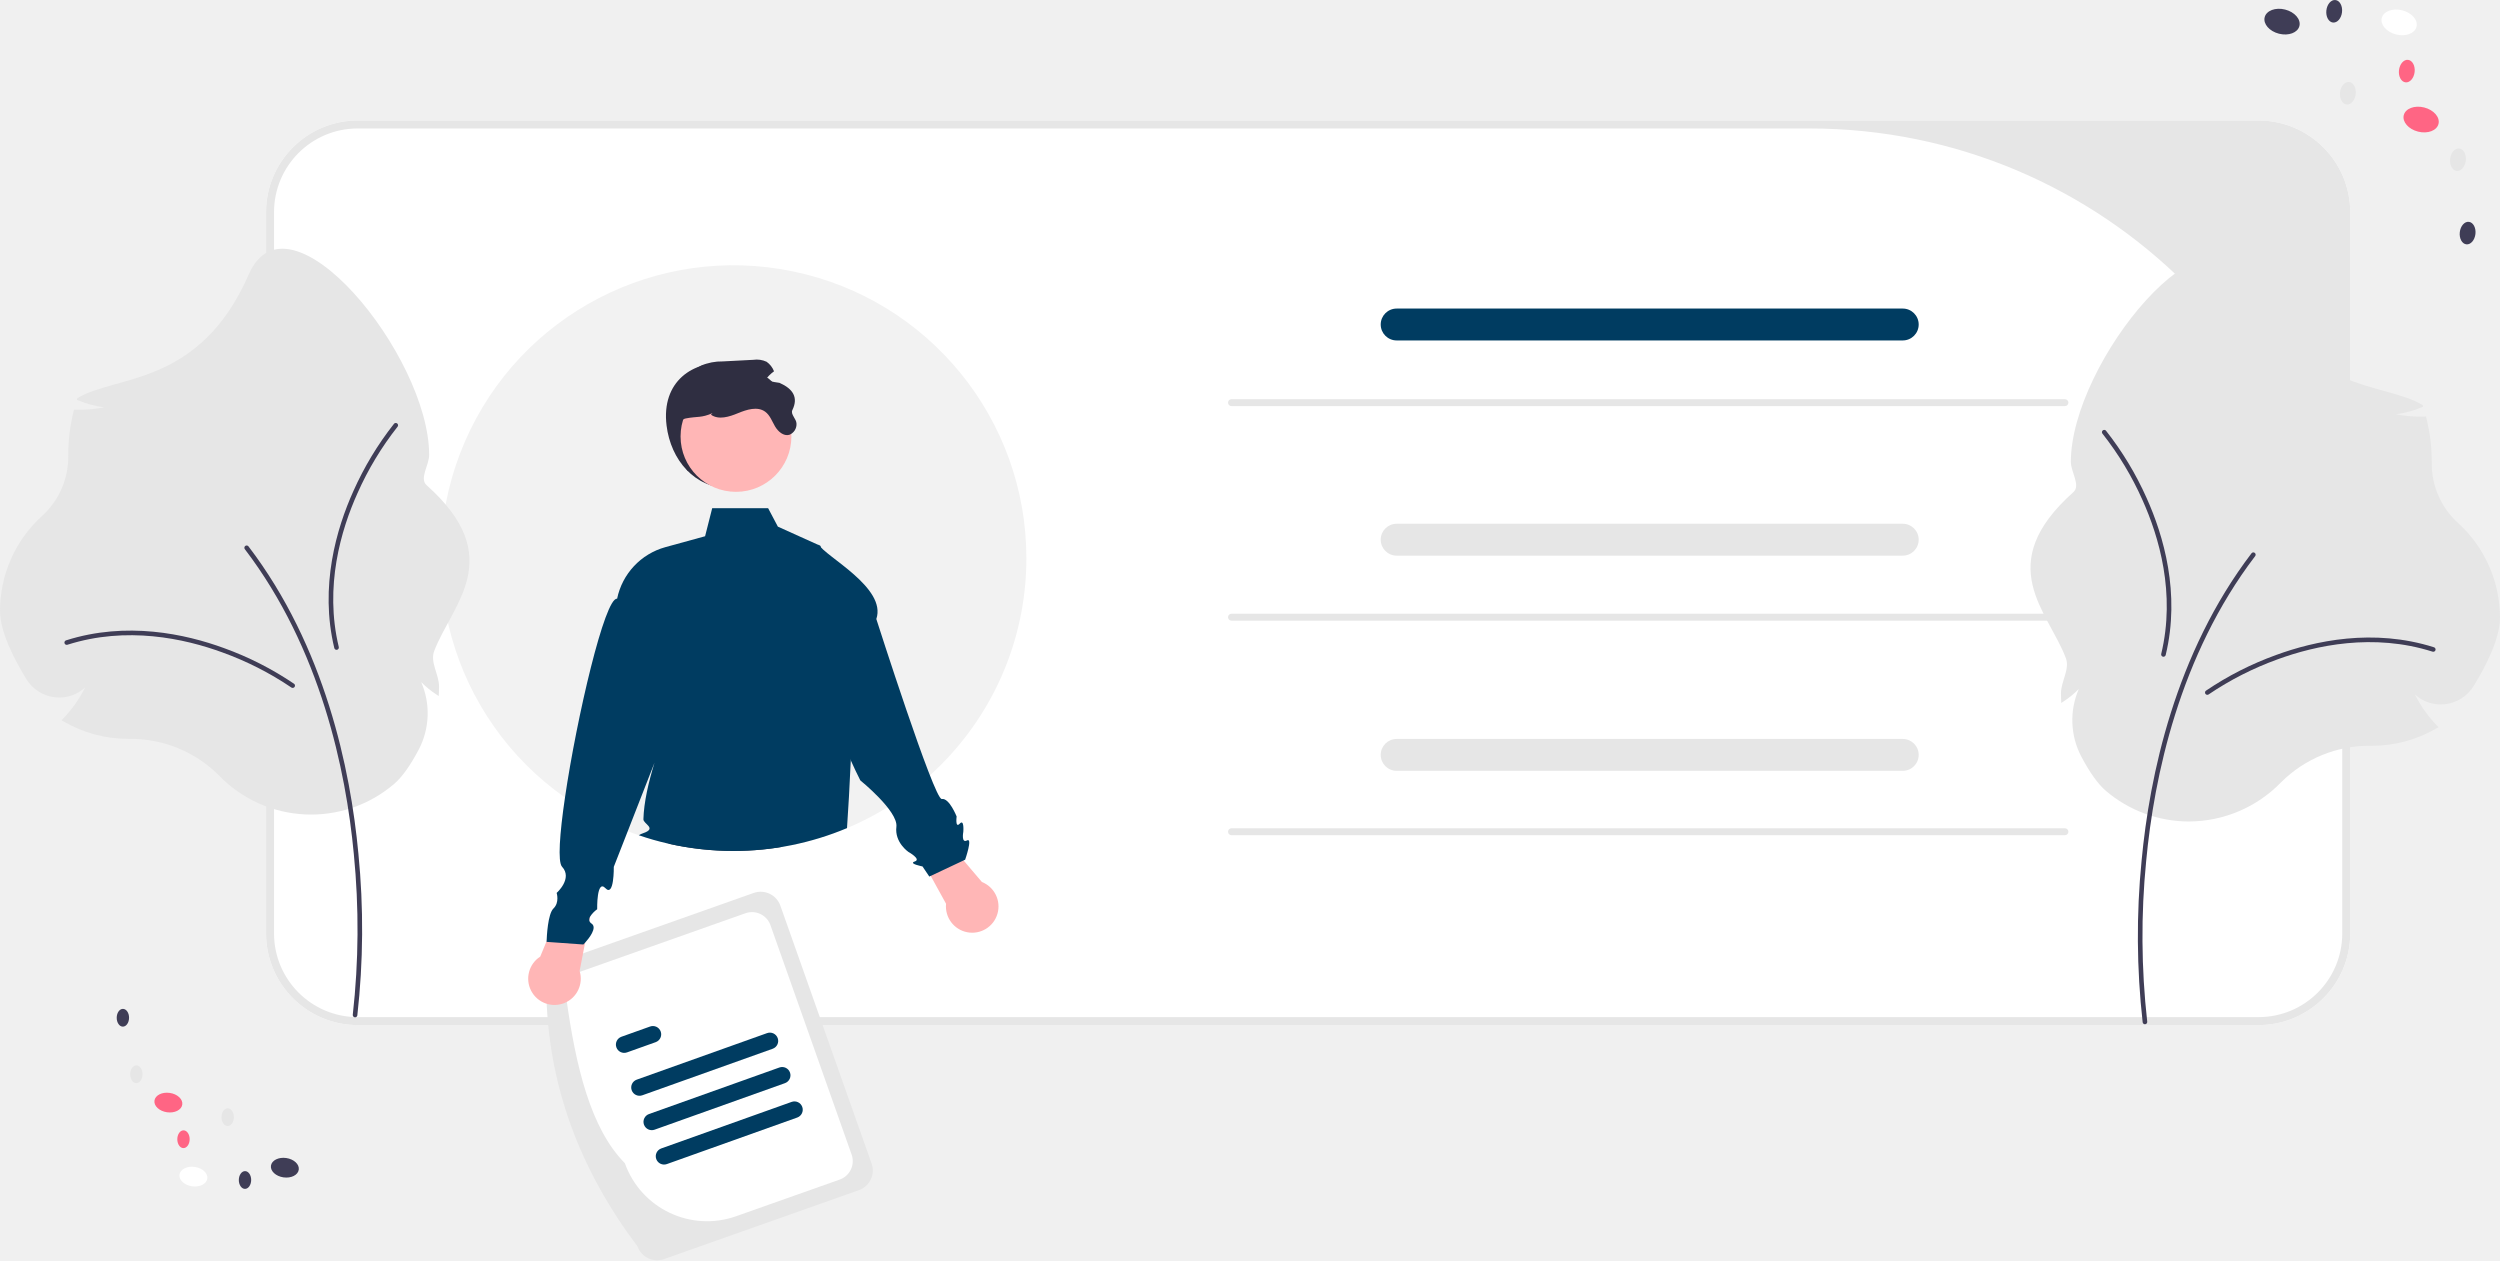
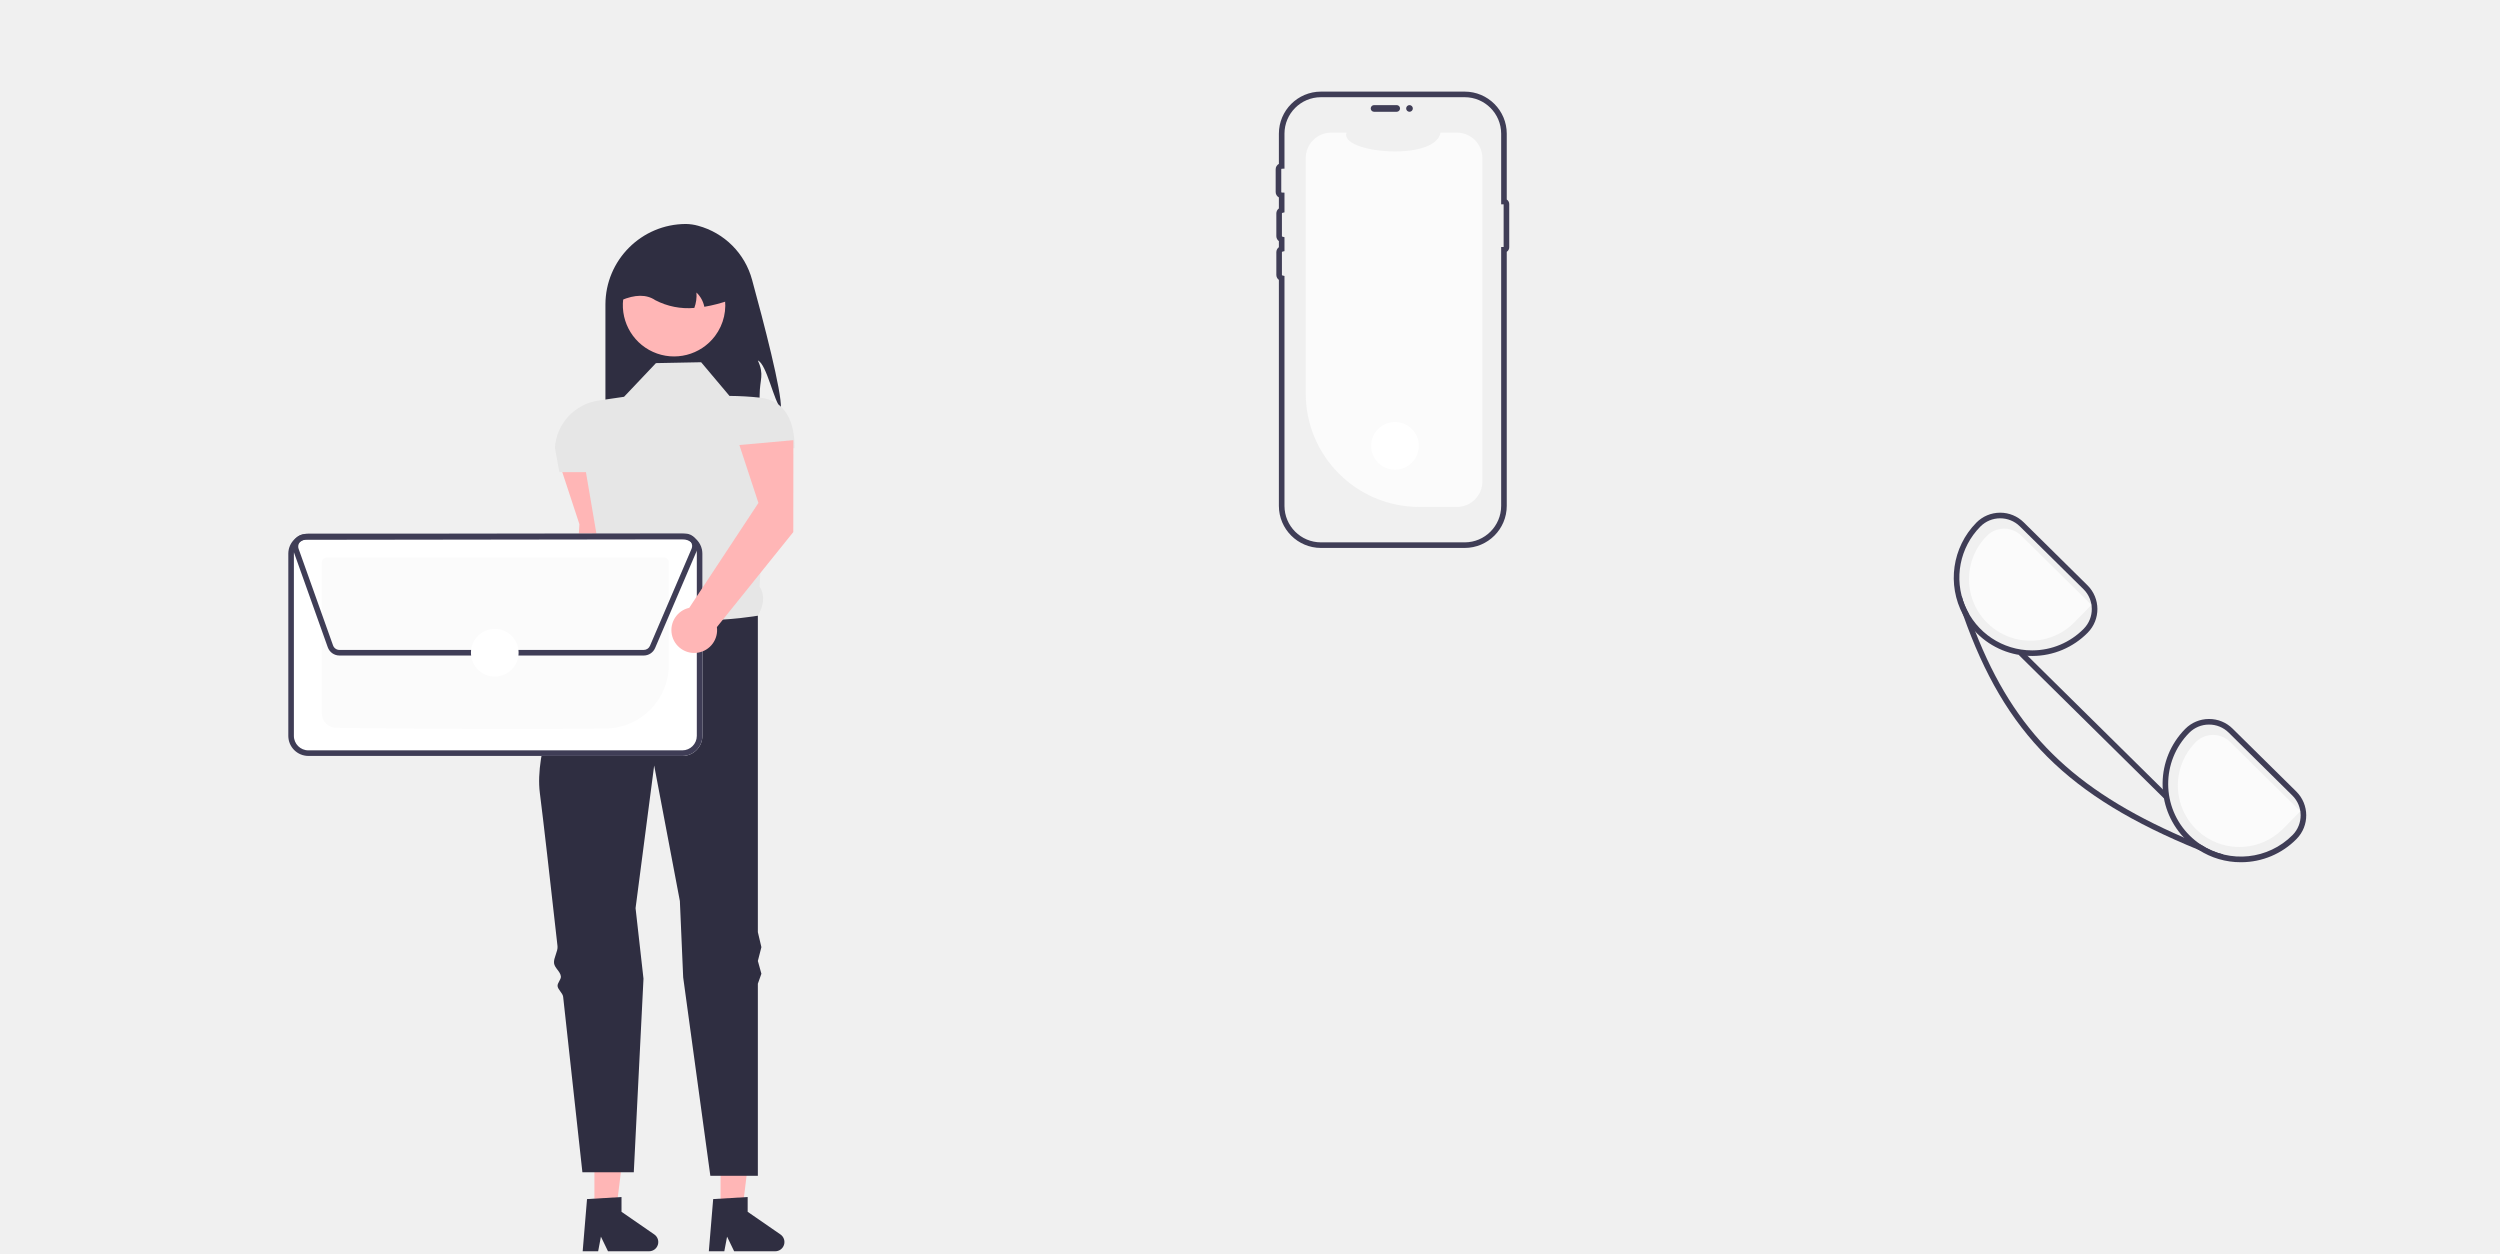
- <svg xmlns="http://www.w3.org/2000/svg" width="722.452" height="364.196" viewBox="0 0 722.452 364.196" role="img" artist="Katerina Limpitsouni" source="https://undraw.co/">
-   <path d="M891.457,564.133H342.148a26.516,26.516,0,0,1-26.487-26.487V329.208a26.517,26.517,0,0,1,26.487-26.487h549.309a26.517,26.517,0,0,1,26.487,26.487V537.646A26.516,26.516,0,0,1,891.457,564.133Z" transform="translate(-238.774 -267.9018)" fill="#fff" />
-   <path d="M891.457,564.133H342.148a26.516,26.516,0,0,1-26.487-26.487V329.208a26.517,26.517,0,0,1,26.487-26.487h549.309a26.517,26.517,0,0,1,26.487,26.487V537.646A26.516,26.516,0,0,1,891.457,564.133ZM342.148,305.025a24.183,24.183,0,0,0-24.183,24.183V537.646a24.183,24.183,0,0,0,24.183,24.183h549.309a24.183,24.183,0,0,0,24.183-24.183V459.054A154.029,154.029,0,0,0,761.612,305.025Z" transform="translate(-238.774 -267.9018)" fill="#e6e6e6" />
-   <ellipse cx="294.666" cy="607.921" rx="2.825" ry="4.061" transform="translate(-588.1214 544.0862) rotate(-81.72174)" fill="#fff" />
-   <ellipse cx="321.092" cy="605.343" rx="2.825" ry="4.061" transform="translate(-562.9488 568.0293) rotate(-81.72174)" fill="#3f3d56" />
-   <ellipse cx="287.43" cy="586.528" rx="2.825" ry="4.061" transform="translate(-573.1449 518.6121) rotate(-81.72174)" fill="#ff6584" />
-   <ellipse cx="278.18" cy="578.336" rx="2.567" ry="1.785" transform="translate(-541.0162 584.2334) rotate(-89.56675)" fill="#e6e6e6" />
-   <ellipse cx="274.286" cy="562.013" rx="2.567" ry="1.785" transform="translate(-528.5589 564.1406) rotate(-89.56675)" fill="#3f3d56" />
-   <ellipse cx="304.567" cy="590.74" rx="2.567" ry="1.785" transform="translate(-527.2322 622.9296) rotate(-89.56675)" fill="#e6e6e6" />
-   <ellipse cx="291.797" cy="597.115" rx="2.567" ry="1.785" transform="translate(-546.2814 616.4876) rotate(-89.56675)" fill="#ff6584" />
-   <ellipse cx="309.574" cy="608.9" rx="2.567" ry="1.785" transform="translate(-540.4235 645.9587) rotate(-89.56675)" fill="#3f3d56" />
-   <ellipse cx="932.083" cy="274.371" rx="3.601" ry="5.177" transform="translate(198.3725 842.589) rotate(-75.77932)" fill="#fff" />
-   <ellipse cx="898.239" cy="274.153" rx="3.601" ry="5.177" transform="translate(173.0543 809.6178) rotate(-75.77932)" fill="#3f3d56" />
-   <ellipse cx="938.434" cy="302.45" rx="3.601" ry="5.177" transform="translate(175.9452 869.9261) rotate(-75.77932)" fill="#ff6584" />
-   <ellipse cx="949.079" cy="314.056" rx="3.272" ry="2.276" transform="translate(292.7992 954.4889) rotate(-83.62433)" fill="#e6e6e6" />
-   <ellipse cx="951.862" cy="335.264" rx="3.272" ry="2.276" transform="matrix(0.11105, -0.99382, 0.99382, 0.11105, 274.1965, 976.1073)" fill="#3f3d56" />
-   <ellipse cx="917.262" cy="294.848" rx="3.272" ry="2.276" transform="translate(283.6044 905.7932) rotate(-83.62433)" fill="#e6e6e6" />
-   <ellipse cx="934.294" cy="288.45" rx="3.272" ry="2.276" transform="translate(305.1036 917.0317) rotate(-83.62433)" fill="#ff6584" />
-   <ellipse cx="913.311" cy="271.163" rx="3.272" ry="2.276" transform="translate(303.6309 880.8123) rotate(-83.62433)" fill="#3f3d56" />
-   <path d="M535.375,429.186a84.291,84.291,0,0,1-21.627,56.497v.012a86.56,86.56,0,0,1-6.242,6.265,83.405,83.405,0,0,1-7.025,5.7q-2.557,1.865-5.251,3.524-3.196,1.986-6.576,3.674-2.505,1.261-5.113,2.349a84.486,84.486,0,0,1-32.786,6.599,84.498,84.498,0,0,1-18.898-2.119,81.105,81.105,0,0,1-8.476-2.418c-1.071-.357-2.142-.748-3.201-1.163a83.499,83.499,0,0,1-18.138-9.731,84.618,84.618,0,1,1,133.331-69.188Z" transform="translate(-238.774 -267.9018)" fill="#f2f2f2" />
-   <path d="M788.633,366.284h-146.252a4.606,4.606,0,0,1,0-9.213h146.252a4.606,4.606,0,0,1,0,9.213Z" transform="translate(-238.774 -267.9018)" fill="#003C61" />
-   <path d="M788.633,428.47h-146.252a4.606,4.606,0,0,1,0-9.213h146.252a4.606,4.606,0,0,1,0,9.213Z" transform="translate(-238.774 -267.9018)" fill="#e6e6e6" />
-   <path d="M788.633,490.656h-146.252a4.606,4.606,0,0,1,0-9.213h146.252a4.606,4.606,0,0,1,0,9.213Z" transform="translate(-238.774 -267.9018)" fill="#e6e6e6" />
-   <path d="M422.995,628.076c-16.511-21.961-26.054-46.519-26.366-74.518a6.041,6.041,0,0,1,3.676-7.702l56.277-19.912a6.041,6.041,0,0,1,7.702,3.676l26.366,74.518a6.041,6.041,0,0,1-3.676,7.702L430.696,631.752A6.041,6.041,0,0,1,422.995,628.076Z" transform="translate(-238.774 -267.9018)" fill="#e6e6e6" />
-   <path d="M419.348,604.041c-9.93-10.04-14.181-27.948-16.951-47.907a5.658,5.658,0,0,1,3.443-7.213l48.366-17.113a5.658,5.658,0,0,1,7.213,3.443l23.463,66.311a5.658,5.658,0,0,1-3.443,7.213L451.476,619.376A25.202,25.202,0,0,1,419.348,604.041Z" transform="translate(-238.774 -267.9018)" fill="#fff" />
-   <path d="M462.066,570.973,424.39,584.421a2.4,2.4,0,1,1-1.614-4.521L460.452,566.452a2.4,2.4,0,1,1,1.614,4.521Z" transform="translate(-238.774 -267.9018)" fill="#003C61" />
-   <path d="M428.254,569.066l-8.289,2.959a2.4,2.4,0,1,1-1.614-4.521l8.289-2.959a2.4,2.4,0,1,1,1.614,4.521Z" transform="translate(-238.774 -267.9018)" fill="#003C61" />
-   <path d="M469.16,590.849l-37.676,13.448a2.4,2.4,0,0,1-1.614-4.521l37.676-13.448a2.4,2.4,0,0,1,1.614,4.521Z" transform="translate(-238.774 -267.9018)" fill="#003C61" />
-   <path d="M465.613,580.911l-37.676,13.448a2.4,2.4,0,0,1-1.614-4.521l37.676-13.448a2.4,2.4,0,1,1,1.614,4.521Z" transform="translate(-238.774 -267.9018)" fill="#003C61" />
-   <path d="M431.402,390.902c1.227,9.899,8.086,18.061,18.061,18.061a18.061,18.061,0,0,0,18.061-18.061c0-9.975-8.129-17.138-18.061-18.061C438.924,371.863,429.826,378.193,431.402,390.902Z" transform="translate(-238.774 -267.9018)" fill="#2f2e41" />
-   <path d="M465.185,512.572a85.234,85.234,0,0,1-33.327-.887C437.052,508.818,452.806,510.58,465.185,512.572Z" transform="translate(-238.774 -267.9018)" fill="#2f2e41" />
-   <path d="M394.891,544.34l8.675-20.966,6.835,3.797-4.128,21.327a7.596,7.596,0,1,1-11.383-4.159Z" transform="translate(-238.774 -267.9018)" fill="#ffb6b6" />
-   <path d="M484.636,487.606v.012c-.311,7.301-.737,14.245-1.094,19.589a84.486,84.486,0,0,1-32.786,6.599,84.498,84.498,0,0,1-18.898-2.119,81.105,81.105,0,0,1-8.476-2.418,5.229,5.229,0,0,1,1.244-.587c4.146-1.405.046-2.683.081-4.019.127-4.883,1.474-10.744,3.213-16.364L420.181,508.104l-4.031,10.295s.138,8.89-2.418,6.173c-2.568-2.718-2.384,6.08-2.384,6.08a8.011,8.011,0,0,0-2.027,2.096,1.778,1.778,0,0,0-.242,1.232v.012a1.539,1.539,0,0,0,.645.806c1.739,1.175-.76,4.284-1.866,5.516-.299.334-.495.53-.495.53l-10.629-.76v-.207c.046-1.255.334-7.865,1.981-9.443,1.808-1.739.921-4.491.921-4.491s4.721-4.18,1.555-7.577c-1.267-1.37-.702-9.489.852-19.992,3.397-23.17,11.539-57.948,15.063-57.453a19.547,19.547,0,0,1,13.946-14.902l11.481-3.155,2.05-8.096h16.168l2.81,5.32,11.781,5.32.15.069.369.161.138.438s-.012.012,0,.012l6.553,20.579C485.499,450.052,485.384,469.837,484.636,487.606Z" transform="translate(-238.774 -267.9018)" fill="#003C61" />
-   <path d="M512.168,529.073l-10.948-19.874,7.236-2.964,14.072,16.549a7.596,7.596,0,1,1-10.36,6.288Z" transform="translate(-238.774 -267.9018)" fill="#ffb6b6" />
-   <path d="M475.344,425.25c1.948,3.499,19.758,12.499,16.671,21.534,0,0,16.732,52.348,18.908,52.006s4.299,5.066,4.299,5.066-.462,3.529.896,2.063,1.032,2.378,1.032,2.378-.65,3.393,1.073,2.471-.542,5.571-.542,5.571L507.326,521.213l-1.968-2.929s-4.205-.801-2.226-1.435-1.861-2.769-1.861-2.769-4.016-2.73-3.457-7.25-10.423-13.408-10.423-13.408c-7.55-14.906-11.68-30.21-11.666-45.997Z" transform="translate(-238.774 -267.9018)" fill="#003C61" />
-   <circle cx="212.685" cy="126.118" r="16.015" fill="#ffb6b6" />
-   <path d="M434.875,395.765c.507,3.48,3.473,8.336,2.779,8.336s-5.633-14.347-.695-15.282c3.582-.679,4.383-.083,7.731-1.535l-.472.445c2.216,1.612,5.3.618,7.829-.431,2.535-1.042,5.613-2.035,7.836-.431,1.396,1.007,1.987,2.758,2.855,4.244.868,1.493,2.473,2.904,4.126,2.445a3.266,3.266,0,0,0,2.084-3.23c-.007-1.375-1.798-2.684-1.195-3.918,1.787-3.657.18-6.149-3.716-7.87q-2.126-.323-4.251-.66a12.057,12.057,0,0,1,2.667-2.681,6.095,6.095,0,0,0-2.153-2.758,6.76,6.76,0,0,0-3.848-.556q-4.397.229-8.787.458a15.5,15.5,0,0,0-6.349,1.236c-2.417,1.243-4.001,3.668-5.154,6.134C433.576,385.255,433.986,389.715,434.875,395.765Z" transform="translate(-238.774 -267.9018)" fill="#2f2e41" />
-   <path d="M835.501,385.26H594.65a1,1,0,0,1,0-2H835.501a1,1,0,0,1,0,2Z" transform="translate(-238.774 -267.9018)" fill="#e6e6e6" />
-   <path d="M835.501,447.26H594.65a1,1,0,0,1,0-2H835.501a1,1,0,0,1,0,2Z" transform="translate(-238.774 -267.9018)" fill="#e6e6e6" />
-   <path d="M835.501,509.26H594.65a1,1,0,0,1,0-2H835.501a1,1,0,0,1,0,2Z" transform="translate(-238.774 -267.9018)" fill="#e6e6e6" />
-   <path d="M871.35,505.296a36.998,36.998,0,0,1-24.046-8.879c-2.235-1.914-4.617-5.24-7.079-9.887a22.611,22.611,0,0,1-.717-19.52,25.945,25.945,0,0,1-4.285,3.514l-.783.521-.045-.939c-.03-.611-.045-1.22-.045-1.81,0-3.476,2.629-7.004,1.417-10.217-5.111-13.542-21.32-27.001,2.172-47.96,2.173-1.939-.73-5.815-.73-8.749,0-28.748,40.63-78.482,52.146-52.136,14.201,32.492,38.669,29.017,49.508,35.728l.157.475-.463.187a27.945,27.945,0,0,1-7.425,1.975,35.407,35.407,0,0,0,8.279.694l.431-.015.105.419a52.374,52.374,0,0,1,1.555,12.674l-.002.462a23.093,23.093,0,0,0,7.628,17.219A37.084,37.084,0,0,1,961.226,446.416c0,6.094-4.142,14.094-7.617,19.732a11.158,11.158,0,0,1-8.191,5.247,10.897,10.897,0,0,1-8.794-2.841,36.036,36.036,0,0,0,6.355,8.997l.474.489-.589.343a36.971,36.971,0,0,1-18.638,5.033l-.383-.001a36.091,36.091,0,0,0-25.891,10.568A37.279,37.279,0,0,1,871.35,505.296Z" transform="translate(-238.774 -267.9018)" fill="#e6e6e6" />
-   <path d="M858.62,563.89a.665.665,0,0,1-.658-.572,222.787,222.787,0,0,1-.31-46.711c2.297-24.512,9.672-59.817,31.766-88.813a.665.665,0,1,1,1.059.807c-21.903,28.745-29.219,63.792-31.5,88.131a221.28,221.28,0,0,0,.303,46.399.666.666,0,0,1-.66.759Z" transform="translate(-238.774 -267.9018)" fill="#3f3d56" />
-   <path d="M876.65,468.695a.665.665,0,0,1-.392-1.204,91.709,91.709,0,0,1,20.246-10.306c11.17-4.089,28.156-7.797,45.643-2.231a.665.665,0,1,1-.404,1.268c-17.128-5.451-33.807-1.805-44.782,2.213a90.203,90.203,0,0,0-19.921,10.133A.663.663,0,0,1,876.65,468.695Z" transform="translate(-238.774 -267.9018)" fill="#3f3d56" />
-   <path d="M846.196,392.845a.665.665,0,0,1,1.172-.477,91.71,91.71,0,0,1,11.738,19.451c4.883,10.847,9.804,27.522,5.513,45.364a.665.665,0,1,1-1.294-.311c4.203-17.477-.634-33.849-5.432-44.506A90.203,90.203,0,0,0,846.351,393.225.663.663,0,0,1,846.196,392.845Z" transform="translate(-238.774 -267.9018)" fill="#3f3d56" />
-   <path d="M302.048,491.984A36.091,36.091,0,0,0,276.157,481.416l-.383.001A36.971,36.971,0,0,1,257.136,476.384l-.589-.343.474-.489a36.036,36.036,0,0,0,6.355-8.997,10.897,10.897,0,0,1-8.794,2.841,11.158,11.158,0,0,1-8.191-5.247c-3.475-5.638-7.617-13.638-7.617-19.732a37.084,37.084,0,0,1,12.099-27.364,23.093,23.093,0,0,0,7.628-17.219l-.002-.462a52.374,52.374,0,0,1,1.555-12.674l.105-.419.431.015a35.406,35.406,0,0,0,8.279-.694,27.945,27.945,0,0,1-7.425-1.975l-.463-.187.157-.475c10.839-6.711,35.306-3.236,49.508-35.728,11.515-26.347,52.146,23.388,52.146,52.136,0,2.933-2.903,6.81-.73,8.749,23.493,20.959,7.283,34.417,2.172,47.959-1.213,3.213,1.417,6.74,1.417,10.217,0,.59-.015,1.199-.045,1.81l-.045.939-.783-.521a25.944,25.944,0,0,1-4.285-3.514,22.611,22.611,0,0,1-.717,19.52c-2.462,4.647-4.844,7.973-7.079,9.887a36.963,36.963,0,0,1-50.648-2.433Z" transform="translate(-238.774 -267.9018)" fill="#e6e6e6" />
-   <path d="M341.38,561.891a.665.665,0,0,0,.658-.572,222.787,222.787,0,0,0,.31-46.711c-2.297-24.512-9.672-59.817-31.766-88.813a.665.665,0,1,0-1.059.807c21.903,28.745,29.219,63.792,31.5,88.131a221.28,221.28,0,0,1-.303,46.399.666.666,0,0,0,.66.759Z" transform="translate(-238.774 -267.9018)" fill="#3f3d56" />
-   <path d="M323.35,466.696a.665.665,0,0,0,.392-1.204,91.709,91.709,0,0,0-20.246-10.306c-11.17-4.089-28.156-7.797-45.643-2.231a.665.665,0,1,0,.404,1.268c17.128-5.451,33.807-1.805,44.782,2.213a90.203,90.203,0,0,1,19.921,10.133A.663.663,0,0,0,323.35,466.696Z" transform="translate(-238.774 -267.9018)" fill="#3f3d56" />
-   <path d="M353.804,390.846a.665.665,0,0,0-1.172-.477,91.71,91.71,0,0,0-11.738,19.451c-4.883,10.847-9.804,27.522-5.513,45.364a.665.665,0,1,0,1.294-.311c-4.203-17.477.634-33.849,5.432-44.506A90.202,90.202,0,0,1,353.649,391.226.663.663,0,0,0,353.804,390.846Z" transform="translate(-238.774 -267.9018)" fill="#3f3d56" />
+ <svg xmlns="http://www.w3.org/2000/svg" width="894.249" height="448.282" viewBox="0 0 894.249 448.282" role="img" artist="Katerina Limpitsouni" source="https://undraw.co/">
+   <path d="M447.37,674.141q-40.475,0-80.829-1.449c-38.44-1.381-78.19-2.808-115.136-23.299-25.845-14.333-48.735-37.329-66.194-66.504a223.77,223.77,0,0,1-25.369-63.604,261.476,261.476,0,0,1,.953-123.779,219.834,219.834,0,0,1,14.741-40.4c26.943-55.793,76.085-93.246,134.826-102.754a6.807,6.807,0,0,1,1.463-.031c.264.014.528.029.796.018l.346-.11a16.882,16.882,0,0,1,2.721-.698c90.594-13.487,186.365,13.802,276.952,78.914,70.042,50.351,162.868,77.464,283.781,82.889l1.717.09c33.66,1.934,66.218,15.811,94.16,40.133,27.579,24.006,48.287,56.034,59.884,92.624,1.426,4.461,2.733,9.104,3.884,13.801a26.039,26.039,0,0,1-6.941,24.69v.009l-.301.31c-.725.721-1.488,1.412-2.267,2.056l-.917.756c-7.727,6.365-13.83,11.394-21.135,15.299a64.983,64.983,0,0,1-15.419,5.821c-29.465,7.184-59.388,13.844-88.936,19.797-57.385,11.57-116.281,21.115-175.054,28.368A2269.141,2269.141,0,0,1,447.37,674.141Zm-136.232-419.845a3.507,3.507,0,0,0-.539.037c-58.192,9.419-106.869,46.504-133.544,101.745a217.624,217.624,0,0,0-14.595,40,259.188,259.188,0,0,0-.941,122.681,221.622,221.622,0,0,0,25.123,62.996c17.288,28.889,39.944,51.654,65.518,65.836,36.614,20.308,76.176,21.729,114.436,23.102a2266.314,2266.314,0,0,0,358.315-15.595c58.735-7.249,117.593-16.787,174.94-28.351,29.528-5.948,59.43-12.604,88.875-19.783a63.358,63.358,0,0,0,15.047-5.679c7.157-3.826,13.202-8.807,20.855-15.111l.917-.755c.67-.554,1.329-1.146,1.958-1.761l.181-.189c6.289-6.339,8.735-14.702,6.71-22.944v-.001c-1.139-4.646-2.432-9.24-3.844-13.655-23.69-74.746-84.974-127.569-152.496-131.447l-1.707-.09c-55.232-2.479-103.564-9.344-147.752-20.99-52.75-13.902-98.801-34.83-136.876-62.201-90.242-64.862-185.613-92.049-275.811-78.626a15.473,15.473,0,0,0-2.479.643l-.623.174a9.374,9.374,0,0,1-1.062-.013C311.537,254.307,311.335,254.296,311.138,254.296Z" transform="translate(-152.8755 -225.8589)" fill="#f0f0f0" />
+   <path d="M432.202,371.915c-2.498-2.397-5.053-15.762-8.242-17.118,2.384,5.269.653,6.663.64,12.446a39.123,39.123,0,0,1-1.141,9.745H369.435V334.825a28.847,28.847,0,0,1,28.848-28.848,17.214,17.214,0,0,1,4.276.626A27.428,27.428,0,0,1,421.909,326.007C426.028,341.061,432.578,366.119,432.202,371.915Z" transform="translate(-152.8755 -225.8589)" fill="#2f2e41" />
+   <path d="M372.605,423.782l.027-32.863L353.314,392.645l6.818,20.726-3.191,52.096a8.173,8.173,0,1,0,9.89,6.889Z" transform="translate(-152.8755 -225.8589)" fill="#ffb6b6" />
+   <polygon points="257.746 432.76 265.55 432.759 269.263 402.657 257.744 402.657 257.746 432.76" fill="#ffb6b6" />
+   <path d="M407.978,654.769l12.337-.736v5.286l11.729,8.101a3.302,3.302,0,0,1-1.876,6.019H415.481L412.949,668.209l-.988,5.228h-5.538Z" transform="translate(-152.8755 -225.8589)" fill="#2f2e41" />
+   <polygon points="212.62 432.76 220.425 432.759 224.137 402.657 212.619 402.657 212.62 432.76" fill="#ffb6b6" />
+   <path d="M362.853,654.769l12.337-.736v5.286l11.729,8.101a3.302,3.302,0,0,1-1.876,6.019H370.355l-2.532-5.228-.988,5.228H361.297Z" transform="translate(-152.8755 -225.8589)" fill="#2f2e41" />
+   <path d="M403.672,355.43l-16.167.317-11.412,12.046-9.149,1.342a18.266,18.266,0,0,0-15.577,16.897v0l1.585,8.706h9.51l5.502,32.303c-2.139,5.451-2.285,9.754,2.107,11.444l13.631,25.678L423.96,446.094c2.042-3.51,2.696-7.036.609-10.464l2.878-49.45h9.677v0c0-9.249-3.128-17.046-12.32-18.075a108.654,108.654,0,0,0-10.989-.629Z" transform="translate(-152.8755 -225.8589)" fill="#e6e6e6" />
+   <path d="M423.96,446.094s-39.309,6.974-53.891-7.608c0,0-1.48,2.513-3.711,6.682-.642,1.199-1.881,2.011-2.629,3.463-.68,1.32-2.429,2.942-3.17,4.439-.596,1.204.36,2.777-.26,4.078-7.468,15.664-16.193,37.759-14.322,52.348,1.206,9.409,3.698,31.302,6.322,54.816.205,1.837-1.455,4.197-1.249,6.049.194,1.746,2.255,2.984,2.45,4.734.129,1.162-1.31,2.348-1.181,3.508.141,1.273,1.85,2.522,1.991,3.79,3.594,32.468,6.886,62.781,6.886,62.781h18.386l3.469-69.232-2.835-25.236,6.657-51.038,9.193,48.502,1.183,27.297,9.715,70.975H423.96v-68.708l1.268-3.569-1.268-4.578,1.268-4.932-1.268-5.372Z" transform="translate(-152.8755 -225.8589)" fill="#2f2e41" />
+   <path d="M408.634,346.055a18.326,18.326,0,1,1,3.175-15.314c.053.22.097.438.14.665A18.301,18.301,0,0,1,408.634,346.055Z" transform="translate(-152.8755 -225.8589)" fill="#ffb6b6" />
+   <path d="M404.813,335.598a9.633,9.633,0,0,0-2.815-5.104,13.142,13.142,0,0,1-.761,5.51,25.395,25.395,0,0,1-13.955-2.764c-3.233-2.194-7.348-2.004-12.141,0a17.75,17.75,0,0,1,17.752-17.752h3.17a17.756,17.756,0,0,1,17.752,17.752A52.852,52.852,0,0,1,404.813,335.598Z" transform="translate(-152.8755 -225.8589)" fill="#2f2e41" />
+   <circle cx="113.249" cy="285" r="51" fill="#f0f0f0" />
+   <circle cx="438.249" cy="51" r="51" fill="#f0f0f0" />
+   <circle cx="843.249" cy="293" r="51" fill="#f0f0f0" />
+   <path d="M683.125,282.421V398.067A9.119,9.119,0,0,1,674.101,407.186a.802.802,0,0,1-.1.004H660.541a40.606,40.606,0,0,1-40.606-40.606v-84.163a9.123,9.123,0,0,1,9.123-9.123l5.454,0c-2.527,7.371,31.765,10.474,33.648,0l5.841,0A9.123,9.123,0,0,1,683.125,282.421Z" transform="translate(-152.8755 -225.8589)" fill="#fbfbfb" />
+   <path d="M643.182,264.65a1.197,1.197,0,0,1,1.196-1.196h8.13a1.196,1.196,0,0,1,0,2.391h-8.13A1.197,1.197,0,0,1,643.182,264.65Z" transform="translate(-152.8755 -225.8589)" fill="#3f3d56" />
+   <path d="M676.794,421.859h-51.416a15.063,15.063,0,0,1-15.046-15.046V325.972a2.187,2.187,0,0,1-.911-1.779v-8.13a2.186,2.186,0,0,1,.911-1.778v-2.182a2.186,2.186,0,0,1-.911-1.778v-8.131a2.186,2.186,0,0,1,.911-1.778v-3.944a2.184,2.184,0,0,1-1.15-1.93v-8.13a2.184,2.184,0,0,1,1.15-1.93V273.674A15.063,15.063,0,0,1,625.378,258.628h51.416a15.063,15.063,0,0,1,15.046,15.046V297.23a1.886,1.886,0,0,1,.886,1.598v15.503a1.887,1.887,0,0,1-.886,1.599V406.813A15.063,15.063,0,0,1,676.794,421.859ZM625.378,260.628a13.061,13.061,0,0,0-13.046,13.046v12.508l-.962.037a.195.195,0,0,0-.188.192V294.541a.196.196,0,0,0,.188.192l.962.037v7.049l-.761.188a.197.197,0,0,0-.15.187v8.131a.197.197,0,0,0,.15.187l.761.188v4.991l-.761.188a.197.197,0,0,0-.15.187v8.13a.197.197,0,0,0,.15.187l.761.188V406.813a13.061,13.061,0,0,0,13.046,13.046h51.416a13.061,13.061,0,0,0,13.046-13.046V314.217h.886V298.942h-.886V273.674a13.061,13.061,0,0,0-13.046-13.046Z" transform="translate(-152.8755 -225.8589)" fill="#3f3d56" />
+   <circle cx="504.176" cy="38.791" r="1.196" fill="#3f3d56" />
+   <path d="M396.956,496.262H263.168a7.188,7.188,0,0,1-7.17-7.169v-65.189a7.188,7.188,0,0,1,7.169-7.17H396.955a7.188,7.188,0,0,1,7.17,7.169v65.189A7.188,7.188,0,0,1,396.956,496.262Z" transform="translate(-152.8755 -225.8589)" fill="#fff" />
+   <path d="M396.956,496.262H263.168a7.188,7.188,0,0,1-7.17-7.169v-65.189a7.188,7.188,0,0,1,7.169-7.17H396.955a7.188,7.188,0,0,1,7.17,7.169v65.189A7.188,7.188,0,0,1,396.956,496.262ZM263.168,418.734a5.185,5.185,0,0,0-5.17,5.171v65.187a5.185,5.185,0,0,0,5.171,5.17H396.954a5.185,5.185,0,0,0,5.171-5.171v-65.187a5.185,5.185,0,0,0-5.171-5.17Z" transform="translate(-152.8755 -225.8589)" fill="#3f3d56" />
+   <path d="M337.232,486.628c-26.386,0-53.899-.252-64.164-.416a5.176,5.176,0,0,1-5.07-5.155V427.095a1.83,1.83,0,0,1,1.823-1.828H390.297a1.829,1.829,0,0,1,1.827,1.823v36.612a22.842,22.842,0,0,1-22.457,22.752C360.1,486.579,348.771,486.628,337.232,486.628Z" transform="translate(-152.8755 -225.8589)" fill="#fbfbfb" />
+   <path d="M383.146,460.339H274.287a4.438,4.438,0,0,1-4.164-2.936l-12.321-34.566a4.423,4.423,0,0,1,4.158-5.907l136.072-.189a4.423,4.423,0,0,1,4.359,5.198l.105.044-.391.912-.004.009-14.895,34.755A4.41,4.41,0,0,1,383.146,460.339Zm14.892-41.598-136.075.189a2.423,2.423,0,0,0-2.278,3.235l12.321,34.565a2.433,2.433,0,0,0,2.282,1.608H383.146a2.413,2.413,0,0,0,2.222-1.467l14.896-34.756.732.314-.732-.314a2.421,2.421,0,0,0-2.226-3.375Z" transform="translate(-152.8755 -225.8589)" fill="#3f3d56" />
+   <circle cx="176.983" cy="233.48" r="8.524" fill="#fff" />
+   <circle cx="498.983" cy="159.48" r="8.524" fill="#fff" />
+   <path d="M974.255,508.979l-22.77-22.48a11.884,11.884,0,0,0-8.43-3.46h-.08a11.914,11.914,0,0,0-8.46,3.56,27.991,27.991,0,0,0-.49,38.84c.24.26.49.51.74.76a27.248,27.248,0,0,0,4.56,3.65,27.676,27.676,0,0,0,15.11,4.43h.17a27.826,27.826,0,0,0,19.75-8.32,12.023,12.023,0,0,0-.1-16.98Zm-1.32,15.57a26.092,26.092,0,0,1-32.76,3.48,26.786,26.786,0,0,1-4.01-3.25,26.002,26.002,0,0,1-.23-36.77,9.913,9.913,0,0,1,7.06-2.97h.06a9.911,9.911,0,0,1,7.02,2.88l22.77,22.49a10.007,10.007,0,0,1,.09,14.14Z" transform="translate(-152.8755 -225.8589)" fill="#3f3d56" />
+   <path d="M899.545,435.199l-22.77-22.49a11.926,11.926,0,0,0-8.43-3.46h-.07a11.947,11.947,0,0,0-8.47,3.57,28.077,28.077,0,0,0-4.72,33l.01.01a27.562,27.562,0,0,0,4.33,5.93c.19.22.41.44.63.66a27.835,27.835,0,0,0,19.67,8.08h.18a27.854,27.854,0,0,0,19.75-8.33,11.999,11.999,0,0,0-.11-16.97Zm-1.32,15.57a25.855,25.855,0,0,1-18.33,7.73h-.17a26,26,0,0,1-18.49-44.27,10.008,10.008,0,0,1,14.14-.09l22.77,22.48A10.019,10.019,0,0,1,898.225,450.769Z" transform="translate(-152.8755 -225.8589)" fill="#3f3d56" />
+   <path d="M975.71,516.046l-25.103-24.794a8.727,8.727,0,0,0-12.327.076,22,22,0,1,0,31.305,30.919Z" transform="translate(-152.8755 -225.8589)" fill="#fbfbfb" />
+   <path d="M901.004,442.262l-25.103-24.794a8.727,8.727,0,0,0-12.327.076,22,22,0,1,0,31.305,30.919Z" transform="translate(-152.8755 -225.8589)" fill="#fbfbfb" />
+   <path d="M948.125,531.489l-.6,1.58q-4.23-1.605-8.2-3.22c-46.88-19.13-69.26-41.52-84.23-84.02l-.01-.01q-1.065-3-2.07-6.14l1.58-.51a25.542,25.542,0,0,0,2.3,5.78q1.23,3.495,2.53,6.81c14.07,35.87,34.82,56.37,74.6,73.68q3,1.305,6.15,2.59A26.087,26.087,0,0,0,948.125,531.489Z" transform="translate(-152.8755 -225.8589)" fill="#3f3d56" />
+   <rect x="900.623" y="448.539" width="2.001" height="73" transform="translate(-229.9252 559.8239) rotate(-45.35527)" fill="#3f3d56" />
+   <path d="M436.64,416.173l.027-32.863-19.318,1.726,6.818,20.726-24.747,37.514a8.173,8.173,0,1,0,9.89,6.889Z" transform="translate(-152.8755 -225.8589)" fill="#ffb6b6" />
</svg>
